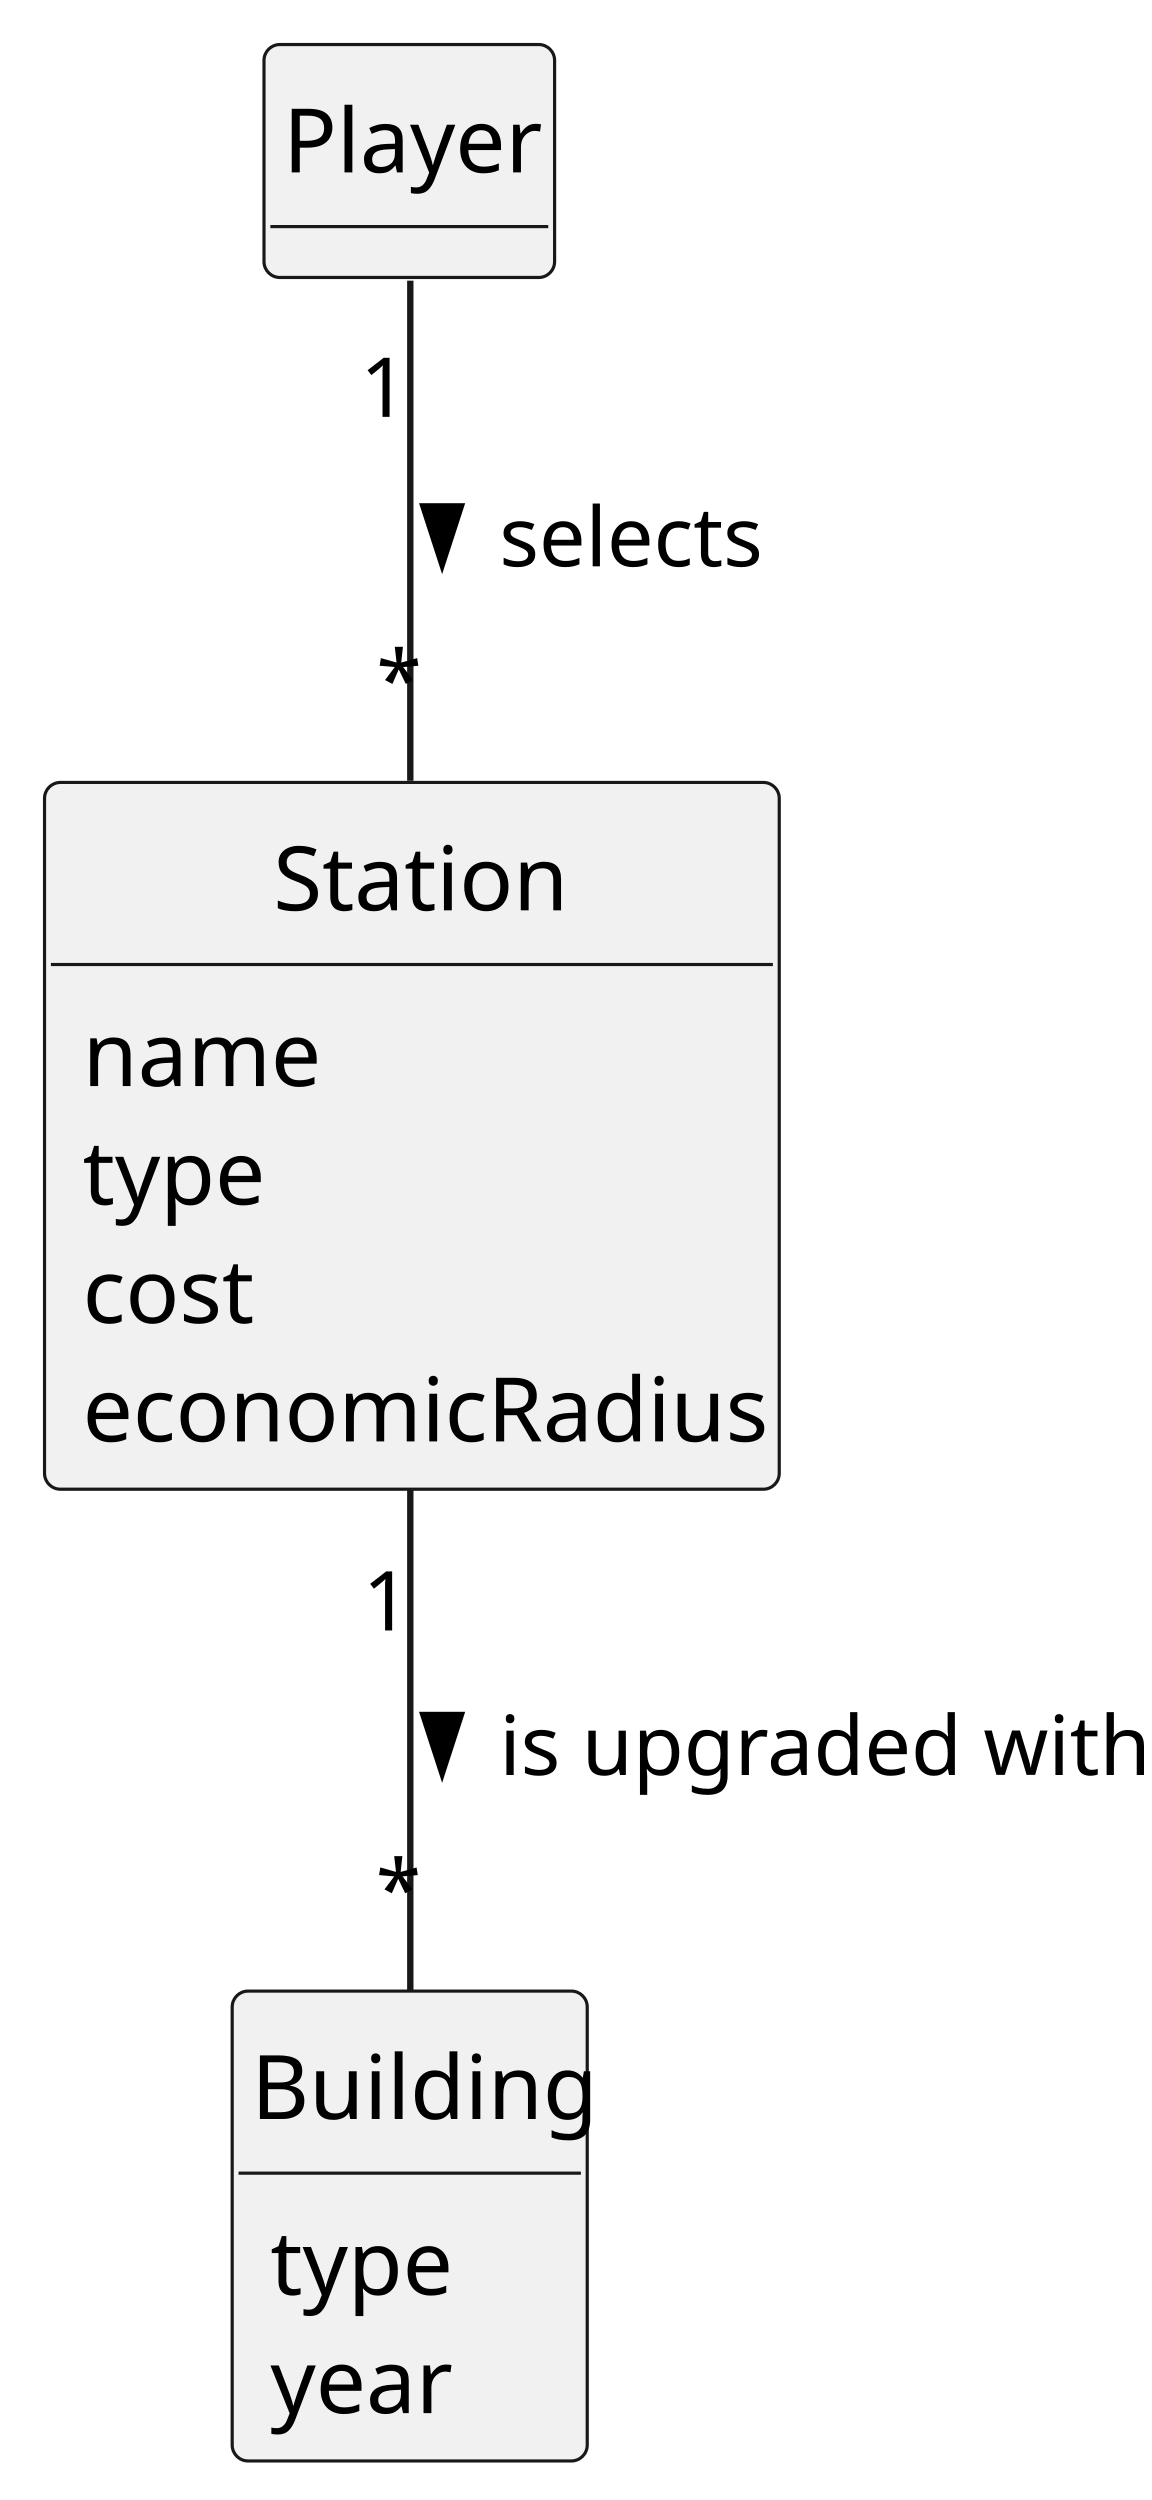
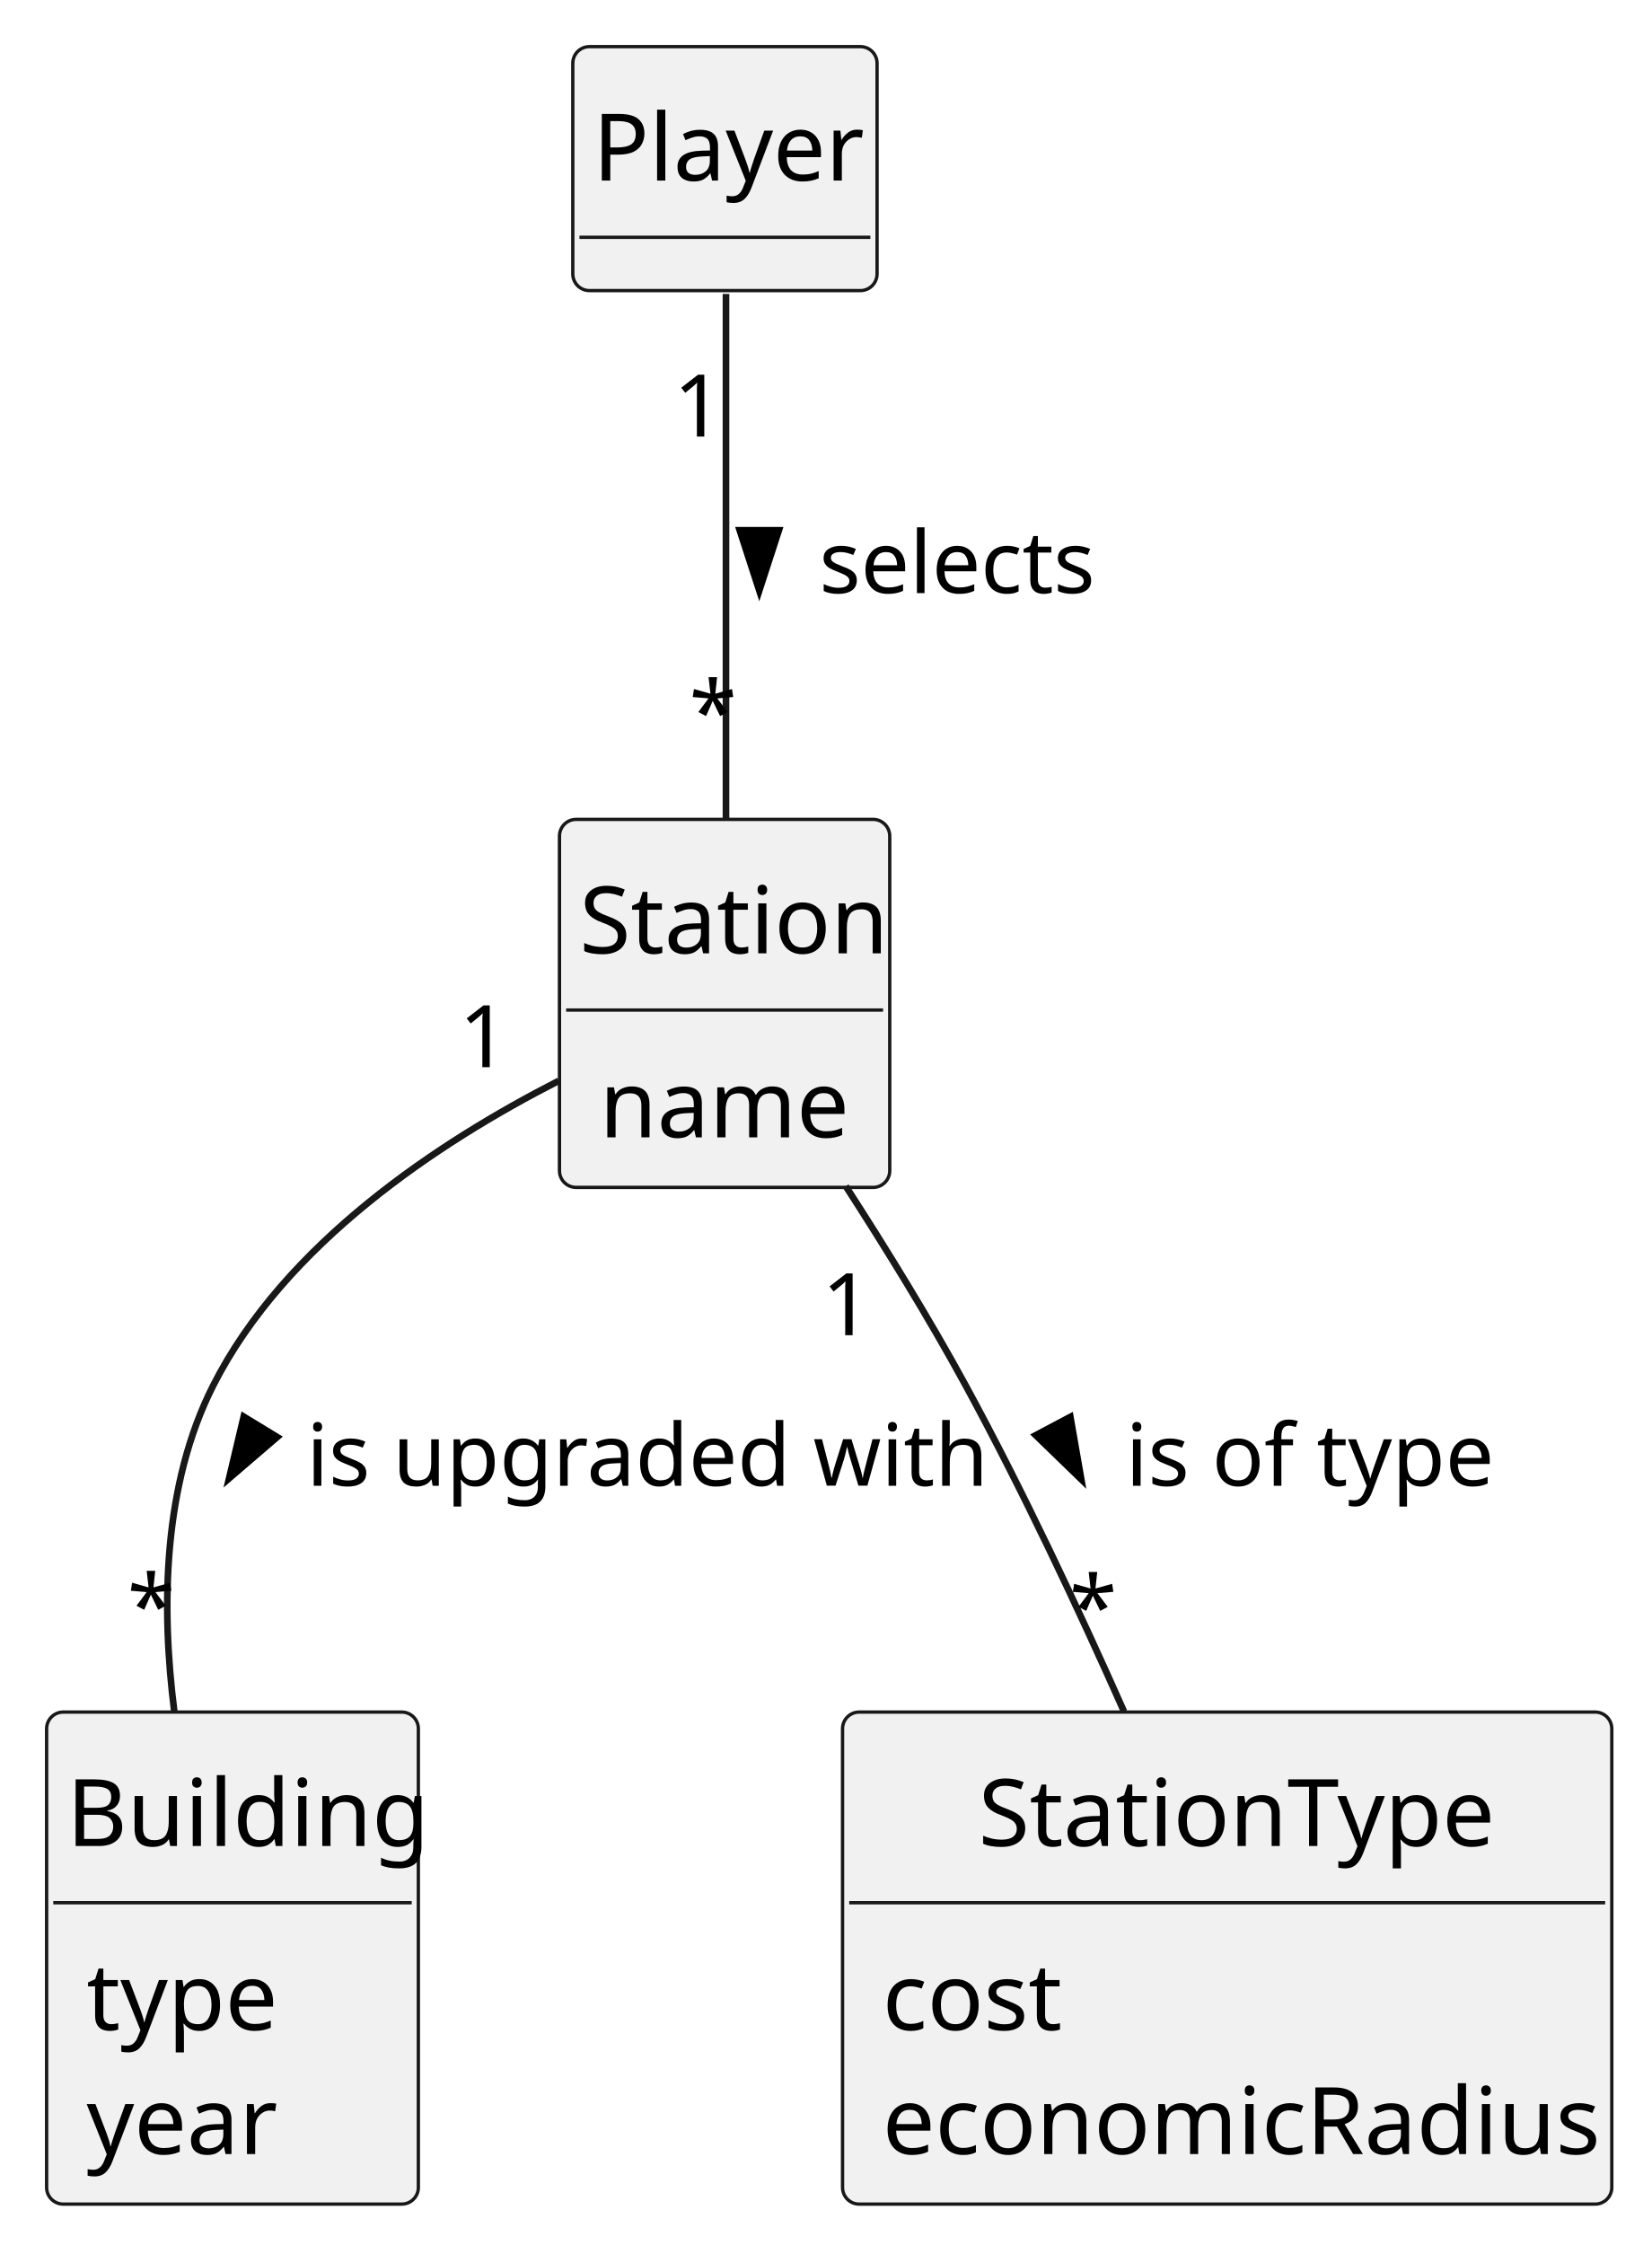
- <svg xmlns="http://www.w3.org/2000/svg" contentStyleType="text/css" height="393px" preserveAspectRatio="none" style="width:181px;height:393px;background:#FFFFFF;" version="1.1" viewBox="0 0 181 393" width="181px" zoomAndPan="magnify">
+ <svg xmlns="http://www.w3.org/2000/svg" contentStyleType="text/css" height="337px" preserveAspectRatio="none" style="width:248px;height:337px;background:#FFFFFF;" version="1.1" viewBox="0 0 248 337" width="248px" zoomAndPan="magnify">
  <defs />
  <g>
    <g id="elem_Station">
-       <rect codeLine="13" fill="#F1F1F1" height="111.106" id="Station" rx="2.5" ry="2.5" style="stroke:#181818;stroke-width:0.5;" width="115.496" x="7" y="123" />
-       <text fill="#000000" font-family="sans-serif" font-size="14" lengthAdjust="spacing" textLength="43.586" x="42.955" y="143.107">Station</text>
-       <line style="stroke:#181818;stroke-width:0.5;" x1="8" x2="121.496" y1="151.621" y2="151.621" />
-       <text fill="#000000" font-family="sans-serif" font-size="14" lengthAdjust="spacing" textLength="35.02" x="13" y="170.728">name</text>
-       <text fill="#000000" font-family="sans-serif" font-size="14" lengthAdjust="spacing" textLength="26.462" x="13" y="189.35">type</text>
-       <text fill="#000000" font-family="sans-serif" font-size="14" lengthAdjust="spacing" textLength="25.676" x="13" y="207.971">cost</text>
-       <text fill="#000000" font-family="sans-serif" font-size="14" lengthAdjust="spacing" textLength="103.496" x="13" y="226.592">economicRadius</text>
+       <rect codeLine="13" fill="#F1F1F1" height="55.242" id="Station" rx="2.5" ry="2.5" style="stroke:#181818;stroke-width:0.5;" width="49.586" x="84" y="123" />
+       <text fill="#000000" font-family="sans-serif" font-size="14" lengthAdjust="spacing" textLength="43.586" x="87" y="143.107">Station</text>
+       <line style="stroke:#181818;stroke-width:0.5;" x1="85" x2="132.586" y1="151.621" y2="151.621" />
+       <text fill="#000000" font-family="sans-serif" font-size="14" lengthAdjust="spacing" textLength="35.02" x="90" y="170.728">name</text>
    </g>
    <g id="elem_Player">
-       <rect codeLine="21" fill="#F1F1F1" height="36.621" id="Player" rx="2.5" ry="2.5" style="stroke:#181818;stroke-width:0.5;" width="45.683" x="41.5" y="7" />
-       <text fill="#000000" font-family="sans-serif" font-size="14" lengthAdjust="spacing" textLength="39.683" x="44.5" y="27.107">Player</text>
-       <line style="stroke:#181818;stroke-width:0.5;" x1="42.5" x2="86.183" y1="35.621" y2="35.621" />
+       <rect codeLine="18" fill="#F1F1F1" height="36.621" id="Player" rx="2.5" ry="2.5" style="stroke:#181818;stroke-width:0.5;" width="45.683" x="86" y="7" />
+       <text fill="#000000" font-family="sans-serif" font-size="14" lengthAdjust="spacing" textLength="39.683" x="89" y="27.107">Player</text>
+       <line style="stroke:#181818;stroke-width:0.5;" x1="87" x2="130.683" y1="35.621" y2="35.621" />
    </g>
    <g id="elem_Building">
-       <rect codeLine="24" fill="#F1F1F1" height="73.863" id="Building" rx="2.5" ry="2.5" style="stroke:#181818;stroke-width:0.5;" width="55.813" x="36.5" y="313" />
-       <text fill="#000000" font-family="sans-serif" font-size="14" lengthAdjust="spacing" textLength="49.813" x="39.5" y="333.107">Building</text>
-       <line style="stroke:#181818;stroke-width:0.5;" x1="37.5" x2="91.314" y1="341.621" y2="341.621" />
-       <text fill="#000000" font-family="sans-serif" font-size="14" lengthAdjust="spacing" textLength="26.462" x="42.5" y="360.728">type</text>
-       <text fill="#000000" font-family="sans-serif" font-size="14" lengthAdjust="spacing" textLength="27.234" x="42.5" y="379.35">year</text>
+       <rect codeLine="21" fill="#F1F1F1" height="73.863" id="Building" rx="2.5" ry="2.5" style="stroke:#181818;stroke-width:0.5;" width="55.813" x="7" y="257" />
+       <text fill="#000000" font-family="sans-serif" font-size="14" lengthAdjust="spacing" textLength="49.813" x="10" y="277.107">Building</text>
+       <line style="stroke:#181818;stroke-width:0.5;" x1="8" x2="61.813" y1="285.621" y2="285.621" />
+       <text fill="#000000" font-family="sans-serif" font-size="14" lengthAdjust="spacing" textLength="26.462" x="13" y="304.728">type</text>
+       <text fill="#000000" font-family="sans-serif" font-size="14" lengthAdjust="spacing" textLength="27.234" x="13" y="323.35">year</text>
+     </g>
+     <g id="elem_StationType">
+       <rect codeLine="27" fill="#F1F1F1" height="73.863" id="StationType" rx="2.5" ry="2.5" style="stroke:#181818;stroke-width:0.5;" width="115.496" x="126.5" y="257" />
+       <text fill="#000000" font-family="sans-serif" font-size="14" lengthAdjust="spacing" textLength="74.71" x="146.893" y="277.107">StationType</text>
+       <line style="stroke:#181818;stroke-width:0.5;" x1="127.5" x2="240.996" y1="285.621" y2="285.621" />
+       <text fill="#000000" font-family="sans-serif" font-size="14" lengthAdjust="spacing" textLength="25.676" x="132.5" y="304.728">cost</text>
+       <text fill="#000000" font-family="sans-serif" font-size="14" lengthAdjust="spacing" textLength="103.496" x="132.5" y="323.35">economicRadius</text>
    </g>
    <g id="link_Player_Station">
-       <path codeLine="30" d="M64.5,44.12 C64.5,63.33 64.5,95.05 64.5,122.74 " fill="none" id="Player-Station" style="stroke:#181818;stroke-width:1.0;" />
-       <polygon fill="#000000" points="69.5,88.645,72.439,79.6,66.561,79.6,69.5,88.645" style="stroke:#000000;stroke-width:1.0;" />
-       <text fill="#000000" font-family="sans-serif" font-size="13" lengthAdjust="spacing" textLength="40.46" x="78.5" y="89.028">selects</text>
-       <text fill="#000000" font-family="sans-serif" font-size="13" lengthAdjust="spacing" textLength="7.23" x="56.633" y="65.527">1</text>
-       <text fill="#000000" font-family="sans-serif" font-size="13" lengthAdjust="spacing" textLength="5.059" x="59.152" y="111.547">*</text>
+       <path codeLine="32" d="M109,44.12 C109,64.72 109,99 109,122.85 " fill="none" id="Player-Station" style="stroke:#181818;stroke-width:1.0;" />
+       <polygon fill="#000000" points="114,88.645,116.939,79.6,111.061,79.6,114,88.645" style="stroke:#000000;stroke-width:1.0;" />
+       <text fill="#000000" font-family="sans-serif" font-size="13" lengthAdjust="spacing" textLength="40.46" x="123" y="89.028">selects</text>
+       <text fill="#000000" font-family="sans-serif" font-size="13" lengthAdjust="spacing" textLength="7.23" x="101.133" y="65.527">1</text>
+       <text fill="#000000" font-family="sans-serif" font-size="13" lengthAdjust="spacing" textLength="5.059" x="103.477" y="111.524">*</text>
    </g>
    <g id="link_Station_Building">
-       <path codeLine="31" d="M64.5,234.06 C64.5,259.9 64.5,290.05 64.5,312.98 " fill="none" id="Station-Building" style="stroke:#181818;stroke-width:1.0;" />
-       <polygon fill="#000000" points="69.5,278.646,72.439,269.6,66.561,269.6,69.5,278.646" style="stroke:#000000;stroke-width:1.0;" />
-       <text fill="#000000" font-family="sans-serif" font-size="13" lengthAdjust="spacing" textLength="94.669" x="78.5" y="279.028">is upgraded with</text>
-       <text fill="#000000" font-family="sans-serif" font-size="13" lengthAdjust="spacing" textLength="7.23" x="57.035" y="256.308">1</text>
-       <text fill="#000000" font-family="sans-serif" font-size="13" lengthAdjust="spacing" textLength="5.059" x="59.062" y="301.655">*</text>
+       <path codeLine="33" d="M83.88,162.25 C65.8,171.49 42.79,186.7 32,208 C24.46,222.88 24.16,241.19 26.18,257 " fill="none" id="Station-Building" style="stroke:#181818;stroke-width:1.0;" />
+       <polygon fill="#000000" points="34.399,221.916,41.614,215.719,36.594,212.662,34.399,221.916" style="stroke:#000000;stroke-width:1.0;" />
+       <text fill="#000000" font-family="sans-serif" font-size="13" lengthAdjust="spacing" textLength="94.669" x="46" y="223.028">is upgraded with</text>
+       <text fill="#000000" font-family="sans-serif" font-size="13" lengthAdjust="spacing" textLength="7.23" x="68.921" y="160.199">1</text>
+       <text fill="#000000" font-family="sans-serif" font-size="13" lengthAdjust="spacing" textLength="5.059" x="19.116" y="245.679">*</text>
+     </g>
+     <g id="link_Station_StationType">
+       <path codeLine="34" d="M126.98,178.06 C132.99,187.36 139.55,197.99 145,208 C153.54,223.68 161.94,241.58 168.75,256.9 " fill="none" id="Station-StationType" style="stroke:#181818;stroke-width:1.0;" />
+       <polygon fill="#000000" points="162.341,222.064,160.703,212.695,155.509,215.447,162.341,222.064" style="stroke:#000000;stroke-width:1.0;" />
+       <text fill="#000000" font-family="sans-serif" font-size="13" lengthAdjust="spacing" textLength="52.025" x="169" y="223.028">is of type</text>
+       <text fill="#000000" font-family="sans-serif" font-size="13" lengthAdjust="spacing" textLength="7.23" x="123.403" y="200.433">1</text>
+       <text fill="#000000" font-family="sans-serif" font-size="13" lengthAdjust="spacing" textLength="5.059" x="160.549" y="245.844">*</text>
    </g>
  </g>
</svg>
